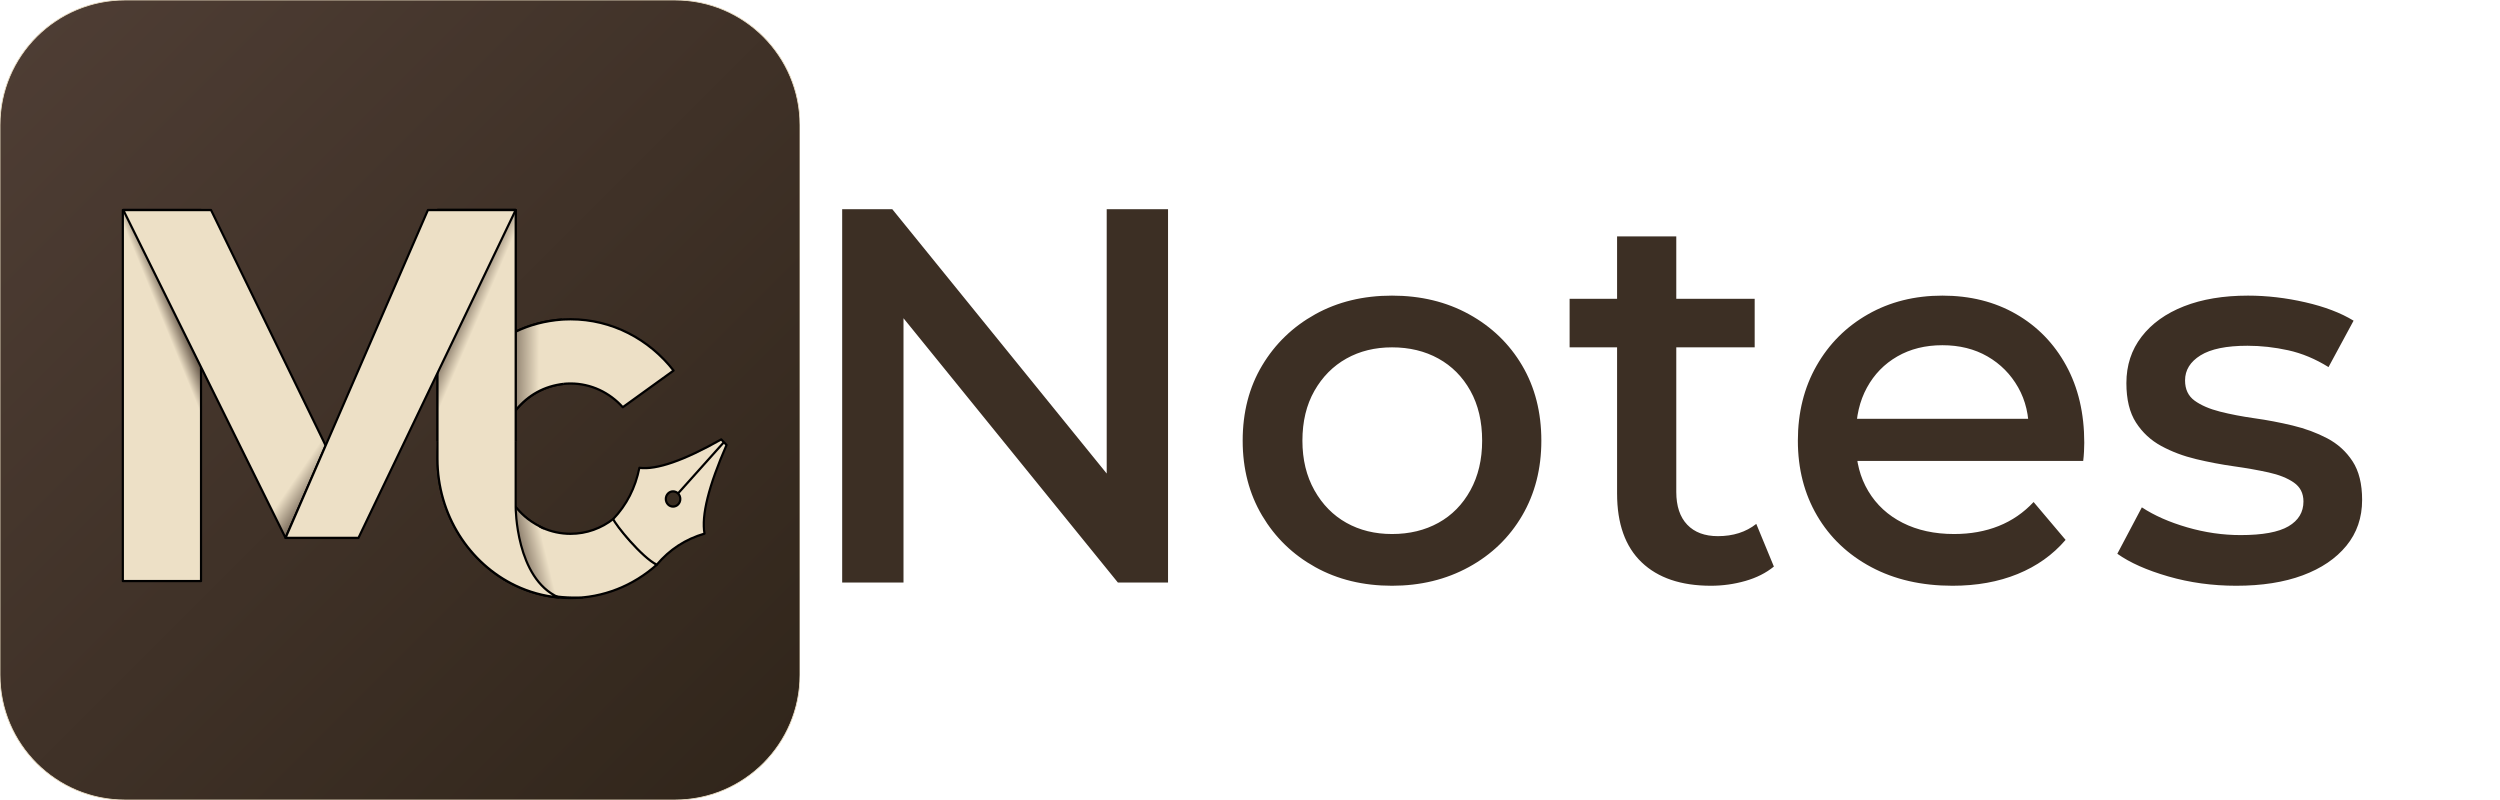
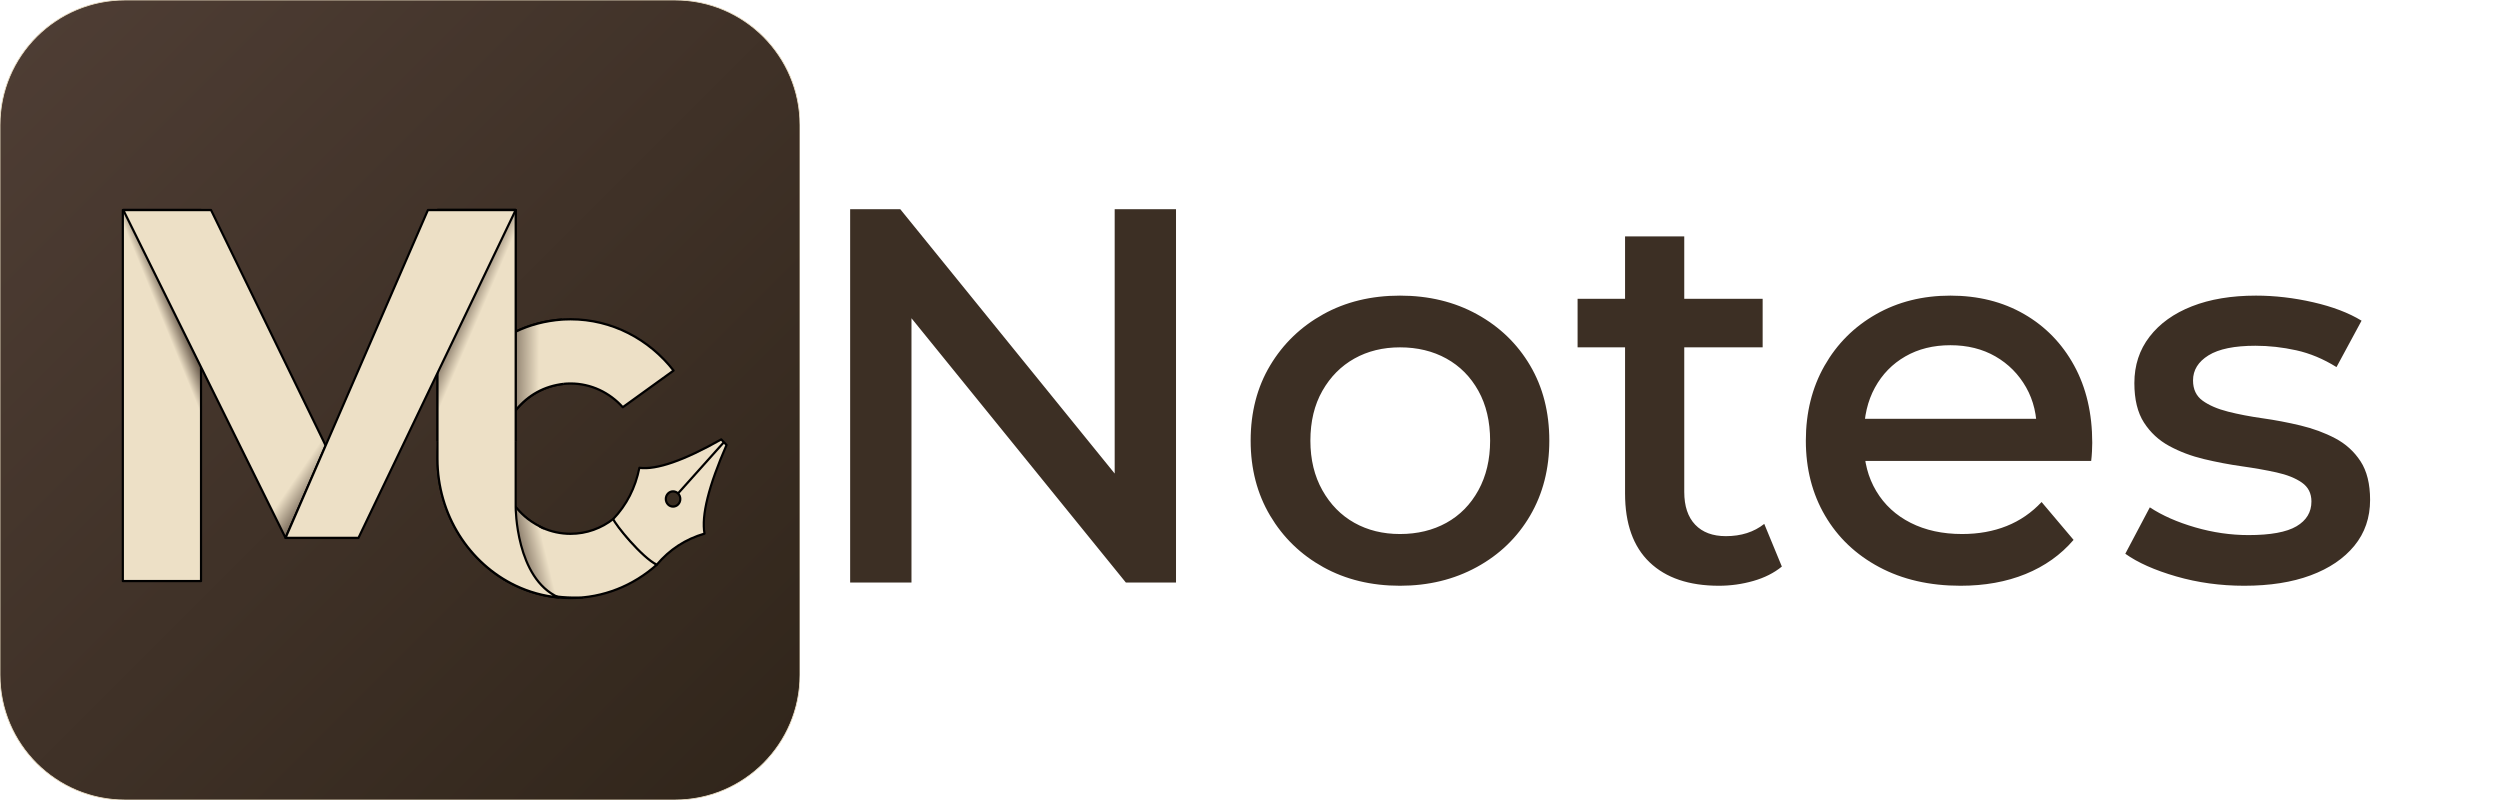
<svg xmlns="http://www.w3.org/2000/svg" xmlns:ns1="https://boxy-svg.com" viewBox="147.196 328.361 6000 1920">
  <defs>
    <clipPath id="artboard-5613253376456818505">
      <rect x="0" y="0" width="1920" height="1920" />
    </clipPath>
    <linearGradient id="11363329496754807854" gradientUnits="userSpaceOnUse" x1="0" y1="0" x2="1" y2="0" gradientTransform="matrix(1920,1920,-1920,1920,0,0)">
      <stop stop-color="#4f3e35" />
      <stop offset="1" stop-color="#30251a" />
    </linearGradient>
    <linearGradient id="9679573806548966146" gradientUnits="userSpaceOnUse" x1="0" y1="0" x2="1" y2="0" gradientTransform="matrix(-99.39142,-0.6133025,0.6133025,-99.39142,53.40117,-96.49074)">
      <stop stop-color="#ede0c6" />
      <stop offset="1" stop-color="#4b3c30" />
    </linearGradient>
    <linearGradient id="11194750890796850795" gradientUnits="userSpaceOnUse" x1="0" y1="0" x2="1" y2="0" gradientTransform="matrix(-90.44912,22.96632,-23.03873,-90.16483,66.31401,71.57969)">
      <stop stop-color="#ede0c6" />
      <stop offset="1" stop-color="#4b3c30" />
    </linearGradient>
    <linearGradient id="6461996713604946034" gradientUnits="userSpaceOnUse" x1="0" y1="0" x2="1" y2="0" gradientTransform="matrix(-1,0,0,-1,1,0.5)">
      <stop stop-color="#ede0c6" />
      <stop offset="1" stop-color="#4b3c30" />
    </linearGradient>
    <linearGradient id="8361705244564380877" gradientUnits="userSpaceOnUse" x1="0" y1="0" x2="1" y2="0" gradientTransform="matrix(-57.4142,-25.91109,25.91109,-57.4142,1141.046,829.6713)">
      <stop stop-color="#ede0c6" />
      <stop offset="1" stop-color="#4b3c30" />
    </linearGradient>
    <linearGradient id="2984554983185756690" gradientUnits="userSpaceOnUse" x1="0" y1="0" x2="1" y2="0" gradientTransform="matrix(41.64684,-17.83905,17.83905,41.64684,490.5598,893.883)">
      <stop stop-color="#ede0c6" />
      <stop offset="1" stop-color="#4b3c30" />
    </linearGradient>
    <linearGradient id="16446574381693081561" gradientUnits="userSpaceOnUse" x1="0" y1="0" x2="1" y2="0" gradientTransform="matrix(62.91284,45.10727,-45.10727,62.91284,404.2127,570.0622)">
      <stop stop-color="#ede0c6" />
      <stop offset="1" stop-color="#4b3c30" />
    </linearGradient>
    <ns1:export>
      <ns1:file format="svg" />
    </ns1:export>
  </defs>
  <g transform="matrix(1, 0, 0, 1, 207.4448, 320.6185)">
    <g transform="matrix(1, 0, 0, 1, -60.24876, 7.742532)" clip-path="url(#artboard-5613253376456818505)">
      <g>
        <path d="M-0,300 C-0,134.465 134.465,0 300,0 L1620,0 C1785.535,0 1920,134.465 1920,300 L1920,1620 C1920,1785.535 1785.535,1920 1620,1920 L300,1920 C134.465,1920 -0,1785.535 -0,1620 L-0,300 Z" transform="matrix(1,0,0,1,0,0)" fill="url(#11363329496754807854)" stroke-width="2" stroke="#ede0c6" />
      </g>
      <g>
        <g transform="matrix(1.05,0,0,1.1,-74.60009,-92.03442)">
          <polyline points="9998470 9999190 -10002000 9999190 -10002000 -10000000 9998470 -10000000" fill="#000000" fill-opacity="0" />
        </g>
        <g transform="matrix(1.05,0,0,1.1,-74.60009,-92.03442)">
          <path d="M1071.019,1084.362 C1071.019,916.572 1207.315,780.275 1375.106,780.275 C1470.029,780.275 1554.873,823.896 1610.662,892.162 C1610.662,892.162 1547.184,935.899 1494.564,972.155 C1464.649,940.323 1422.176,920.427 1375.106,920.427 C1284.649,920.427 1211.171,993.905 1211.171,1084.362 C1211.171,1174.819 1284.649,1248.298 1375.106,1248.298 C1411.938,1248.298 1445.955,1236.116 1473.342,1215.566 C1495.519,1249.473 1527.208,1284.008 1572.299,1315.749 C1519.185,1361.071 1450.309,1388.45 1375.106,1388.45 C1207.315,1388.45 1071.019,1252.153 1071.019,1084.362 Z" fill="#ede0c6" stroke-width="5" stroke-linejoin="round" stroke="#000000" />
        </g>
        <g transform="matrix(1.05,0,0,1.1,-74.60009,-92.03442)">
          <path d="M110.189,-57.675 C65.255,-52.697 28.525,-33.472 0,0 C0,0 -29.506,-1.302 -29.506,-1.302 C-29.506,-1.302 -41.374,-177.703 -41.374,-177.703 C-41.374,-177.703 -0,-171.504 -0,-171.504 C31.899,-186.255 67.17,-195.055 105.812,-197.903" transform="matrix(1,0,0,1,1249.733,978.7984)" fill="url(#9679573806548966146)" stroke-width="5" stroke-linejoin="round" stroke="#000000" />
        </g>
        <g transform="matrix(1.05,0,0,1.1,-74.60009,-92.03442)">
          <path d="M61.703,45.78 C27.611,28.912 13.599,13.016 1.711,-0 C-2.901,-5.05 -14.519,-22.677 -17.674,-28.077 L-27.54,166.84 C29.642,198.552 97.514,212.353 166.051,209.113" transform="matrix(0.9398152,0,0,0.9427784,1248.126,1189.926)" fill="url(#11194750890796850795)" stroke-width="5" stroke-linejoin="round" stroke="#000000" />
        </g>
        <g transform="matrix(1.05,0,0,1.1,-74.60009,-92.03442)">
          <path d="M1071.019,1084.362 C1071.019,846.564 1071.019,541.93 1071.019,541.93 C1071.019,541.93 1249.733,541.93 1249.733,541.93 C1249.733,541.93 1249.733,949.66 1249.733,1189.926 C1249.733,1189.927 1249.733,1189.929 1249.733,1189.93 C1249.734,1190.763 1249.997,1345.957 1347.95,1387.25 C1313.21,1384.168 1280.14,1375.229 1249.733,1361.43 C1144.395,1313.626 1071.03,1207.485 1071.019,1084.39 C1071.019,1084.381 1071.019,1084.372 1071.019,1084.362 Z" fill="url(#6461996713604946034)" stroke-width="5" stroke-linejoin="round" stroke="#000000" />
        </g>
        <g transform="matrix(1.05,0,0,1.1,-74.60009,-92.03442)">
          <path d="M1249.733,1045.944 L1249.733,541.93 L1071.019,541.93 L1071.019,1045.944" fill="url(#8361705244564380877)" stroke-width="5" stroke-linejoin="round" stroke="#000000" />
        </g>
        <g transform="matrix(1.05,0,0,1.1,-74.60009,-92.03442)">
          <path d="M351.812,541.93 L530.527,541.93 L530.527,1351.402 L351.812,1351.402 L351.812,541.93 Z" fill="url(#2984554983185756690)" stroke-width="5" stroke-linejoin="round" stroke="#000000" />
        </g>
        <g transform="matrix(1.05,0,0,1.1,-74.60009,-92.03442)">
          <path d="M0,0 C0,0 200.576,0 200.576,0 C200.576,0 462.538,513.823 462.538,513.823 C462.538,513.823 370.868,715.315 370.868,715.315 C370.868,715.315 0,0 0,0 Z" transform="matrix(1,0,0,1,352.8511,541.9298)" fill="url(#16446574381693081561)" stroke-width="5" stroke-linejoin="round" stroke="#000000" />
        </g>
        <g transform="matrix(1.05,0,0,1.1,-74.60009,-92.03442)">
          <path d="M0,0 C-5,0 -200.576,0 -200.576,0 C-200.576,0 -526.014,715.315 -526.014,715.315 C-526.014,715.315 -359.346,715.315 -359.346,715.315 C-359.346,715.315 0,0 0,0 Z" transform="matrix(1,0,0,1,1249.733,541.9298)" fill="#ede0c6" stroke-width="5" stroke-linejoin="round" stroke="#000000" />
        </g>
        <g transform="matrix(1.05,0,0,1.1,-74.60009,-92.03442)">
          <g>
-             <path d="M1719.583,1042.386 C1719.583,1042.386 1731.745,1054.563 1731.745,1054.563 C1690.708,1144.119 1673.914,1208.578 1681.366,1247.94 C1637.828,1260.033 1601.473,1282.636 1572.299,1315.749 C1539.326,1300.974 1476.815,1228.029 1472.743,1216.013 C1503.463,1185.184 1523.381,1147.959 1532.497,1104.339 C1571.711,1109.154 1634.073,1088.503 1719.583,1042.386 Z M1609.471,1155.784 C1600.331,1155.784 1592.906,1163.209 1592.906,1172.35 C1592.906,1181.49 1600.331,1188.915 1609.471,1188.915 C1618.611,1188.915 1626.036,1181.49 1626.036,1172.35 C1626.036,1163.209 1618.611,1155.784 1609.471,1155.784 Z" fill="#ede0c6" stroke-width="5" stroke-linejoin="round" stroke="#000000" />
+             <path d="M1719.583,1042.386 C1719.583,1042.386 1731.745,1054.563 1731.745,1054.563 C1690.708,1144.119 1673.914,1208.578 1681.366,1247.94 C1637.828,1260.033 1601.473,1282.636 1572.299,1315.749 C1539.326,1300.974 1476.815,1228.029 1472.743,1216.013 C1503.463,1185.184 1523.381,1147.959 1532.497,1104.339 C1571.711,1109.154 1634.073,1088.503 1719.583,1042.386 ZM1609.471,1155.784 C1600.331,1155.784 1592.906,1163.209 1592.906,1172.35 C1592.906,1181.49 1600.331,1188.915 1609.471,1188.915 C1618.611,1188.915 1626.036,1181.49 1626.036,1172.35 C1626.036,1163.209 1618.611,1155.784 1609.471,1155.784 Z" fill="#ede0c6" stroke-width="5" stroke-linejoin="round" stroke="#000000" />
          </g>
          <g>
            <path d="M1725.664,1048.474 L1620.798,1160.268" fill="none" stroke-width="5" stroke="#000000" />
          </g>
        </g>
        <g transform="matrix(1.05,0,0,1.1,-74.60009,-92.03442)">
          <path d="M1306.115,1233.087 C1309.554,1234.863 1309.135,1234.657 1312.989,1236.095" fill="none" stroke-width="5" stroke-linecap="round" stroke="#000000" />
        </g>
      </g>
    </g>
-     <path d="M 1960.96 1405.87 L 1960.96 509.87 L 2081.28 509.87 L 2658.56 1221.55 L 2595.84 1221.55 L 2595.84 509.87 L 2743.04 509.87 L 2743.04 1405.87 L 2622.72 1405.87 L 2045.44 694.19 L 2108.16 694.19 L 2108.16 1405.87 Z M 3280.572 1413.55 Q 3176.892 1413.55 3096.252 1368.75 Q 3015.612 1323.95 2968.892 1245.23 Q 2922.172 1166.51 2922.172 1065.39 Q 2922.172 962.99 2968.892 884.91 Q 3015.612 806.83 3096.252 762.03 Q 3176.892 717.23 3280.572 717.23 Q 3384.252 717.23 3465.532 762.03 Q 3546.812 806.83 3592.892 884.91 Q 3638.972 962.99 3638.972 1065.39 Q 3638.972 1166.51 3592.892 1245.23 Q 3546.812 1323.95 3464.892 1368.75 Q 3382.972 1413.55 3280.572 1413.55 Z M 3280.572 1289.39 Q 3343.292 1289.39 3391.932 1262.51 Q 3440.572 1235.63 3468.732 1184.43 Q 3496.892 1133.23 3496.892 1065.39 Q 3496.892 996.27 3468.732 945.71 Q 3440.572 895.15 3391.932 868.27 Q 3343.292 841.39 3280.572 841.39 Q 3219.132 841.39 3171.132 868.27 Q 3123.132 895.15 3094.332 945.71 Q 3065.532 996.27 3065.532 1065.39 Q 3065.532 1133.23 3094.332 1184.43 Q 3123.132 1235.63 3171.132 1262.51 Q 3219.132 1289.39 3280.572 1289.39 Z M 4046.023 1413.55 Q 3938.503 1413.55 3879.623 1357.23 Q 3820.743 1300.91 3820.743 1192.11 L 3820.743 575.15 L 3962.823 575.15 L 3962.823 1188.27 Q 3962.823 1239.47 3989.063 1266.99 Q 4015.303 1294.51 4062.663 1294.51 Q 4117.703 1294.51 4154.823 1265.07 L 4197.063 1367.47 Q 4168.903 1390.51 4128.583 1402.03 Q 4088.263 1413.55 4046.023 1413.55 Z M 3706.823 841.39 L 3706.823 724.91 L 4150.983 724.91 L 4150.983 841.39 Z M 4625.827 1413.55 Q 4514.467 1413.55 4430.627 1368.75 Q 4346.787 1323.95 4300.707 1245.23 Q 4254.627 1166.51 4254.627 1065.39 Q 4254.627 964.27 4299.427 885.55 Q 4344.227 806.83 4422.947 762.03 Q 4501.667 717.23 4601.507 717.23 Q 4701.347 717.23 4778.147 761.39 Q 4854.947 805.55 4898.467 884.91 Q 4941.987 964.27 4941.987 1070.51 Q 4941.987 1079.47 4941.347 1091.63 Q 4940.707 1103.79 4939.427 1114.03 L 4367.267 1114.03 L 4367.267 1012.91 L 4865.187 1012.91 L 4808.867 1046.19 Q 4810.147 984.75 4783.267 937.39 Q 4756.387 890.03 4709.667 863.15 Q 4662.947 836.27 4601.507 836.27 Q 4540.067 836.27 4493.347 863.15 Q 4446.627 890.03 4420.387 938.03 Q 4394.147 986.03 4394.147 1050.03 L 4394.147 1073.07 Q 4394.147 1137.07 4423.587 1186.35 Q 4453.027 1235.63 4506.147 1262.51 Q 4559.267 1289.39 4629.667 1289.39 Q 4688.547 1289.39 4736.547 1270.19 Q 4784.547 1250.99 4820.387 1212.59 L 4897.187 1303.47 Q 4851.107 1357.23 4781.987 1385.39 Q 4712.867 1413.55 4625.827 1413.55 Z M 5306.759 1413.55 Q 5220.999 1413.55 5143.559 1391.15 Q 5066.119 1368.75 5021.319 1336.75 L 5080.199 1225.39 Q 5124.999 1254.83 5188.999 1273.39 Q 5252.999 1291.95 5316.999 1291.95 Q 5396.359 1291.95 5432.199 1270.83 Q 5468.039 1249.71 5468.039 1211.31 Q 5468.039 1181.87 5444.999 1165.87 Q 5421.959 1149.87 5384.199 1141.55 Q 5346.439 1133.23 5300.999 1126.83 Q 5255.559 1120.43 5210.119 1109.55 Q 5164.679 1098.67 5126.919 1078.19 Q 5089.159 1057.71 5066.119 1021.87 Q 5043.079 986.03 5043.079 927.15 Q 5043.079 863.15 5079.559 815.79 Q 5116.039 768.43 5181.319 742.83 Q 5246.599 717.23 5334.919 717.23 Q 5402.759 717.23 5472.519 733.23 Q 5542.279 749.23 5588.359 777.39 L 5528.199 888.75 Q 5480.839 859.31 5431.559 848.43 Q 5382.279 837.55 5333.639 837.55 Q 5258.119 837.55 5220.999 860.59 Q 5183.879 883.63 5183.879 920.75 Q 5183.879 952.75 5206.919 969.39 Q 5229.959 986.03 5267.719 995.63 Q 5305.479 1005.23 5350.919 1011.63 Q 5396.359 1018.03 5441.799 1028.91 Q 5487.239 1039.79 5524.999 1059.63 Q 5562.759 1079.47 5585.799 1114.67 Q 5608.839 1149.87 5608.839 1207.47 Q 5608.839 1271.47 5571.079 1317.55 Q 5533.319 1363.63 5466.119 1388.59 Q 5398.919 1413.55 5306.759 1413.55 Z" style="fill: rgb(60, 47, 36); paint-order: fill; stroke: rgb(0, 0, 0); stroke-width: 0px; text-wrap-mode: nowrap;" />
+     <path d="M 1980.1 1405.87 L 1980.1 509.87 L 2100.42 509.87 L 2677.7 1221.55 L 2614.98 1221.55 L 2614.98 509.87 L 2762.18 509.87 L 2762.18 1405.87 L 2641.86 1405.87 L 2064.58 694.19 L 2127.3 694.19 L 2127.3 1405.87 L 1980.1 1405.87 Z M 3299.71 1413.55 C 3230.59 1413.55 3169.15 1398.62 3115.39 1368.75 C 3061.63 1338.88 3019.18 1297.71 2988.03 1245.23 C 2956.89 1192.75 2941.31 1132.8 2941.31 1065.39 C 2941.31 997.123 2956.89 936.963 2988.03 884.91 C 3019.18 832.857 3061.63 791.897 3115.39 762.03 C 3169.15 732.163 3230.59 717.23 3299.71 717.23 C 3368.83 717.23 3430.49 732.163 3484.67 762.03 C 3538.86 791.897 3581.31 832.857 3612.03 884.91 C 3642.75 936.963 3658.11 997.123 3658.11 1065.39 C 3658.11 1132.8 3642.75 1192.75 3612.03 1245.23 C 3581.31 1297.71 3538.65 1338.88 3484.03 1368.75 C 3429.42 1398.62 3367.98 1413.55 3299.71 1413.55 Z M 3299.71 1289.39 C 3341.53 1289.39 3378.65 1280.43 3411.07 1262.51 C 3443.5 1244.59 3469.1 1218.56 3487.87 1184.43 C 3506.65 1150.3 3516.03 1110.62 3516.03 1065.39 C 3516.03 1019.31 3506.65 979.417 3487.87 945.71 C 3469.1 912.003 3443.5 886.19 3411.07 868.27 C 3378.65 850.35 3341.53 841.39 3299.71 841.39 C 3258.75 841.39 3222.27 850.35 3190.27 868.27 C 3158.27 886.19 3132.67 912.003 3113.47 945.71 C 3094.27 979.417 3084.67 1019.31 3084.67 1065.39 C 3084.67 1110.62 3094.27 1150.3 3113.47 1184.43 C 3132.67 1218.56 3158.27 1244.59 3190.27 1262.51 C 3222.27 1280.43 3258.75 1289.39 3299.71 1289.39 Z M 4065.16 1413.55 C 3993.48 1413.55 3938.02 1394.78 3898.76 1357.23 C 3859.51 1319.68 3839.88 1264.64 3839.88 1192.11 L 3839.88 575.15 L 3981.96 575.15 L 3981.96 1188.27 C 3981.96 1222.4 3990.71 1248.64 4008.2 1266.99 C 4025.7 1285.34 4050.23 1294.51 4081.8 1294.51 C 4118.5 1294.51 4149.22 1284.7 4173.96 1265.07 L 4216.2 1367.47 C 4197.43 1382.83 4174.6 1394.35 4147.72 1402.03 C 4120.84 1409.71 4093.32 1413.55 4065.16 1413.55 Z M 3725.96 841.39 L 3725.96 724.91 L 4170.12 724.91 L 4170.12 841.39 L 3725.96 841.39 Z M 4644.97 1413.55 C 4570.73 1413.55 4505.66 1398.62 4449.77 1368.75 C 4393.87 1338.88 4350.57 1297.71 4319.85 1245.23 C 4289.13 1192.75 4273.77 1132.8 4273.77 1065.39 C 4273.77 997.977 4288.7 938.03 4318.57 885.55 C 4348.43 833.07 4389.61 791.897 4442.09 762.03 C 4494.57 732.163 4554.09 717.23 4620.65 717.23 C 4687.21 717.23 4746.09 731.95 4797.29 761.39 C 4848.49 790.83 4888.59 832.003 4917.61 884.91 C 4946.62 937.817 4961.13 999.683 4961.13 1070.51 C 4961.13 1076.48 4960.91 1083.52 4960.49 1091.63 C 4960.06 1099.74 4959.42 1107.2 4958.57 1114.03 L 4386.41 1114.03 L 4386.41 1012.91 L 4884.33 1012.91 L 4828.01 1046.19 C 4828.86 1005.23 4820.33 968.963 4802.41 937.39 C 4784.49 905.817 4759.95 881.07 4728.81 863.15 C 4697.66 845.23 4661.61 836.27 4620.65 836.27 C 4579.69 836.27 4543.63 845.23 4512.49 863.15 C 4481.34 881.07 4457.02 906.03 4439.53 938.03 C 4422.03 970.03 4413.29 1007.36 4413.29 1050.03 L 4413.29 1073.07 C 4413.29 1115.74 4423.1 1153.5 4442.73 1186.35 C 4462.35 1219.2 4489.87 1244.59 4525.29 1262.51 C 4560.7 1280.43 4601.87 1289.39 4648.81 1289.39 C 4688.06 1289.39 4723.69 1282.99 4755.69 1270.19 C 4787.69 1257.39 4815.63 1238.19 4839.53 1212.59 L 4916.33 1303.47 C 4885.61 1339.31 4847.21 1366.62 4801.13 1385.39 C 4755.05 1404.16 4702.99 1413.55 4644.97 1413.55 Z M 5325.9 1413.55 C 5268.73 1413.55 5214.33 1406.08 5162.7 1391.15 C 5111.07 1376.22 5070.33 1358.08 5040.46 1336.75 L 5099.34 1225.39 C 5129.21 1245.02 5165.47 1261.02 5208.14 1273.39 C 5250.81 1285.76 5293.47 1291.95 5336.14 1291.95 C 5389.05 1291.95 5427.45 1284.91 5451.34 1270.83 C 5475.23 1256.75 5487.18 1236.91 5487.18 1211.31 C 5487.18 1191.68 5479.5 1176.54 5464.14 1165.87 C 5448.78 1155.2 5428.51 1147.1 5403.34 1141.55 C 5378.17 1136 5350.43 1131.1 5320.14 1126.83 C 5289.85 1122.56 5259.55 1116.8 5229.26 1109.55 C 5198.97 1102.3 5171.23 1091.84 5146.06 1078.19 C 5120.89 1064.54 5100.62 1045.76 5085.26 1021.87 C 5069.9 997.977 5062.22 966.403 5062.22 927.15 C 5062.22 884.483 5074.38 847.363 5098.7 815.79 C 5123.02 784.217 5156.94 759.897 5200.46 742.83 C 5243.98 725.763 5295.18 717.23 5354.06 717.23 C 5399.29 717.23 5445.15 722.563 5491.66 733.23 C 5538.17 743.897 5576.78 758.617 5607.5 777.39 L 5547.34 888.75 C 5515.77 869.123 5483.55 855.683 5450.7 848.43 C 5417.85 841.177 5385.21 837.55 5352.78 837.55 C 5302.43 837.55 5264.89 845.23 5240.14 860.59 C 5215.39 875.95 5203.02 896.003 5203.02 920.75 C 5203.02 942.083 5210.7 958.297 5226.06 969.39 C 5241.42 980.483 5261.69 989.23 5286.86 995.63 C 5312.03 1002.03 5339.77 1007.36 5370.06 1011.63 C 5400.35 1015.9 5430.65 1021.66 5460.94 1028.91 C 5491.23 1036.16 5518.97 1046.4 5544.14 1059.63 C 5569.31 1072.86 5589.58 1091.2 5604.94 1114.67 C 5620.3 1138.14 5627.98 1169.07 5627.98 1207.47 C 5627.98 1250.14 5615.39 1286.83 5590.22 1317.55 C 5565.05 1348.27 5530.06 1371.95 5485.26 1388.59 C 5440.46 1405.23 5387.34 1413.55 5325.9 1413.55 Z" style="fill: rgb(60, 47, 36); paint-order: fill; stroke: rgb(0, 0, 0); stroke-width: 0px; text-wrap-mode: nowrap;" />
  </g>
</svg>
